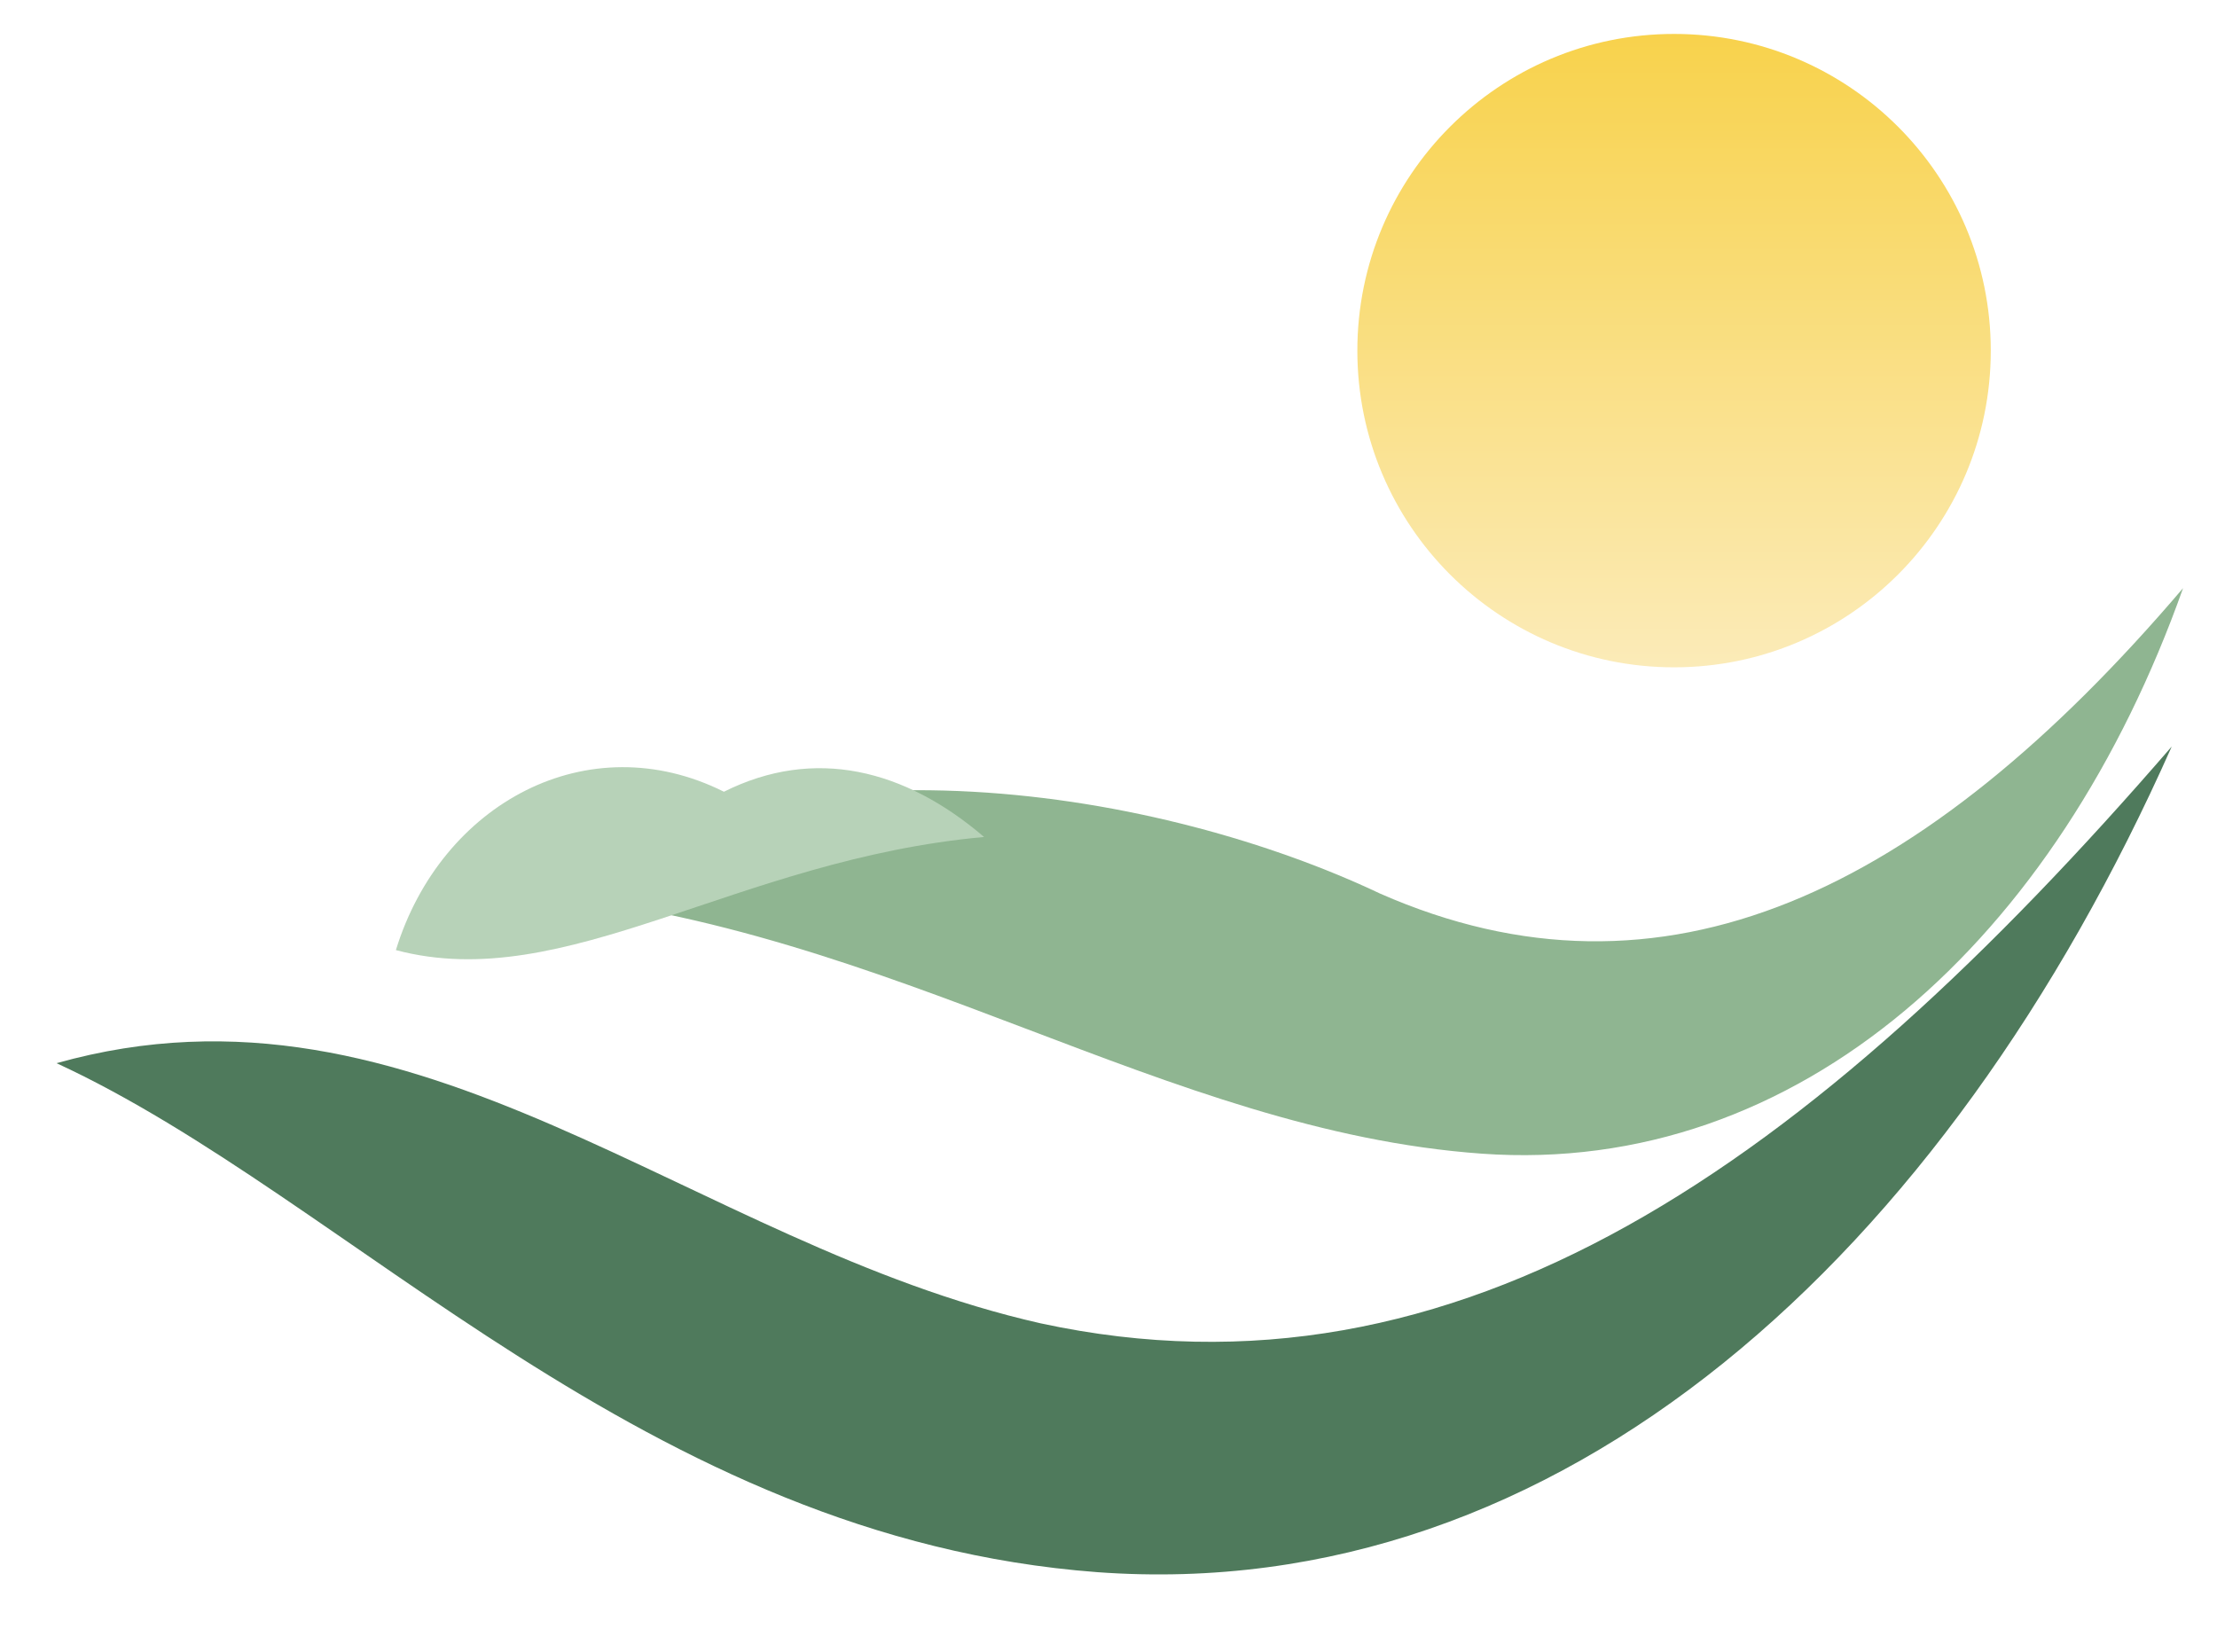
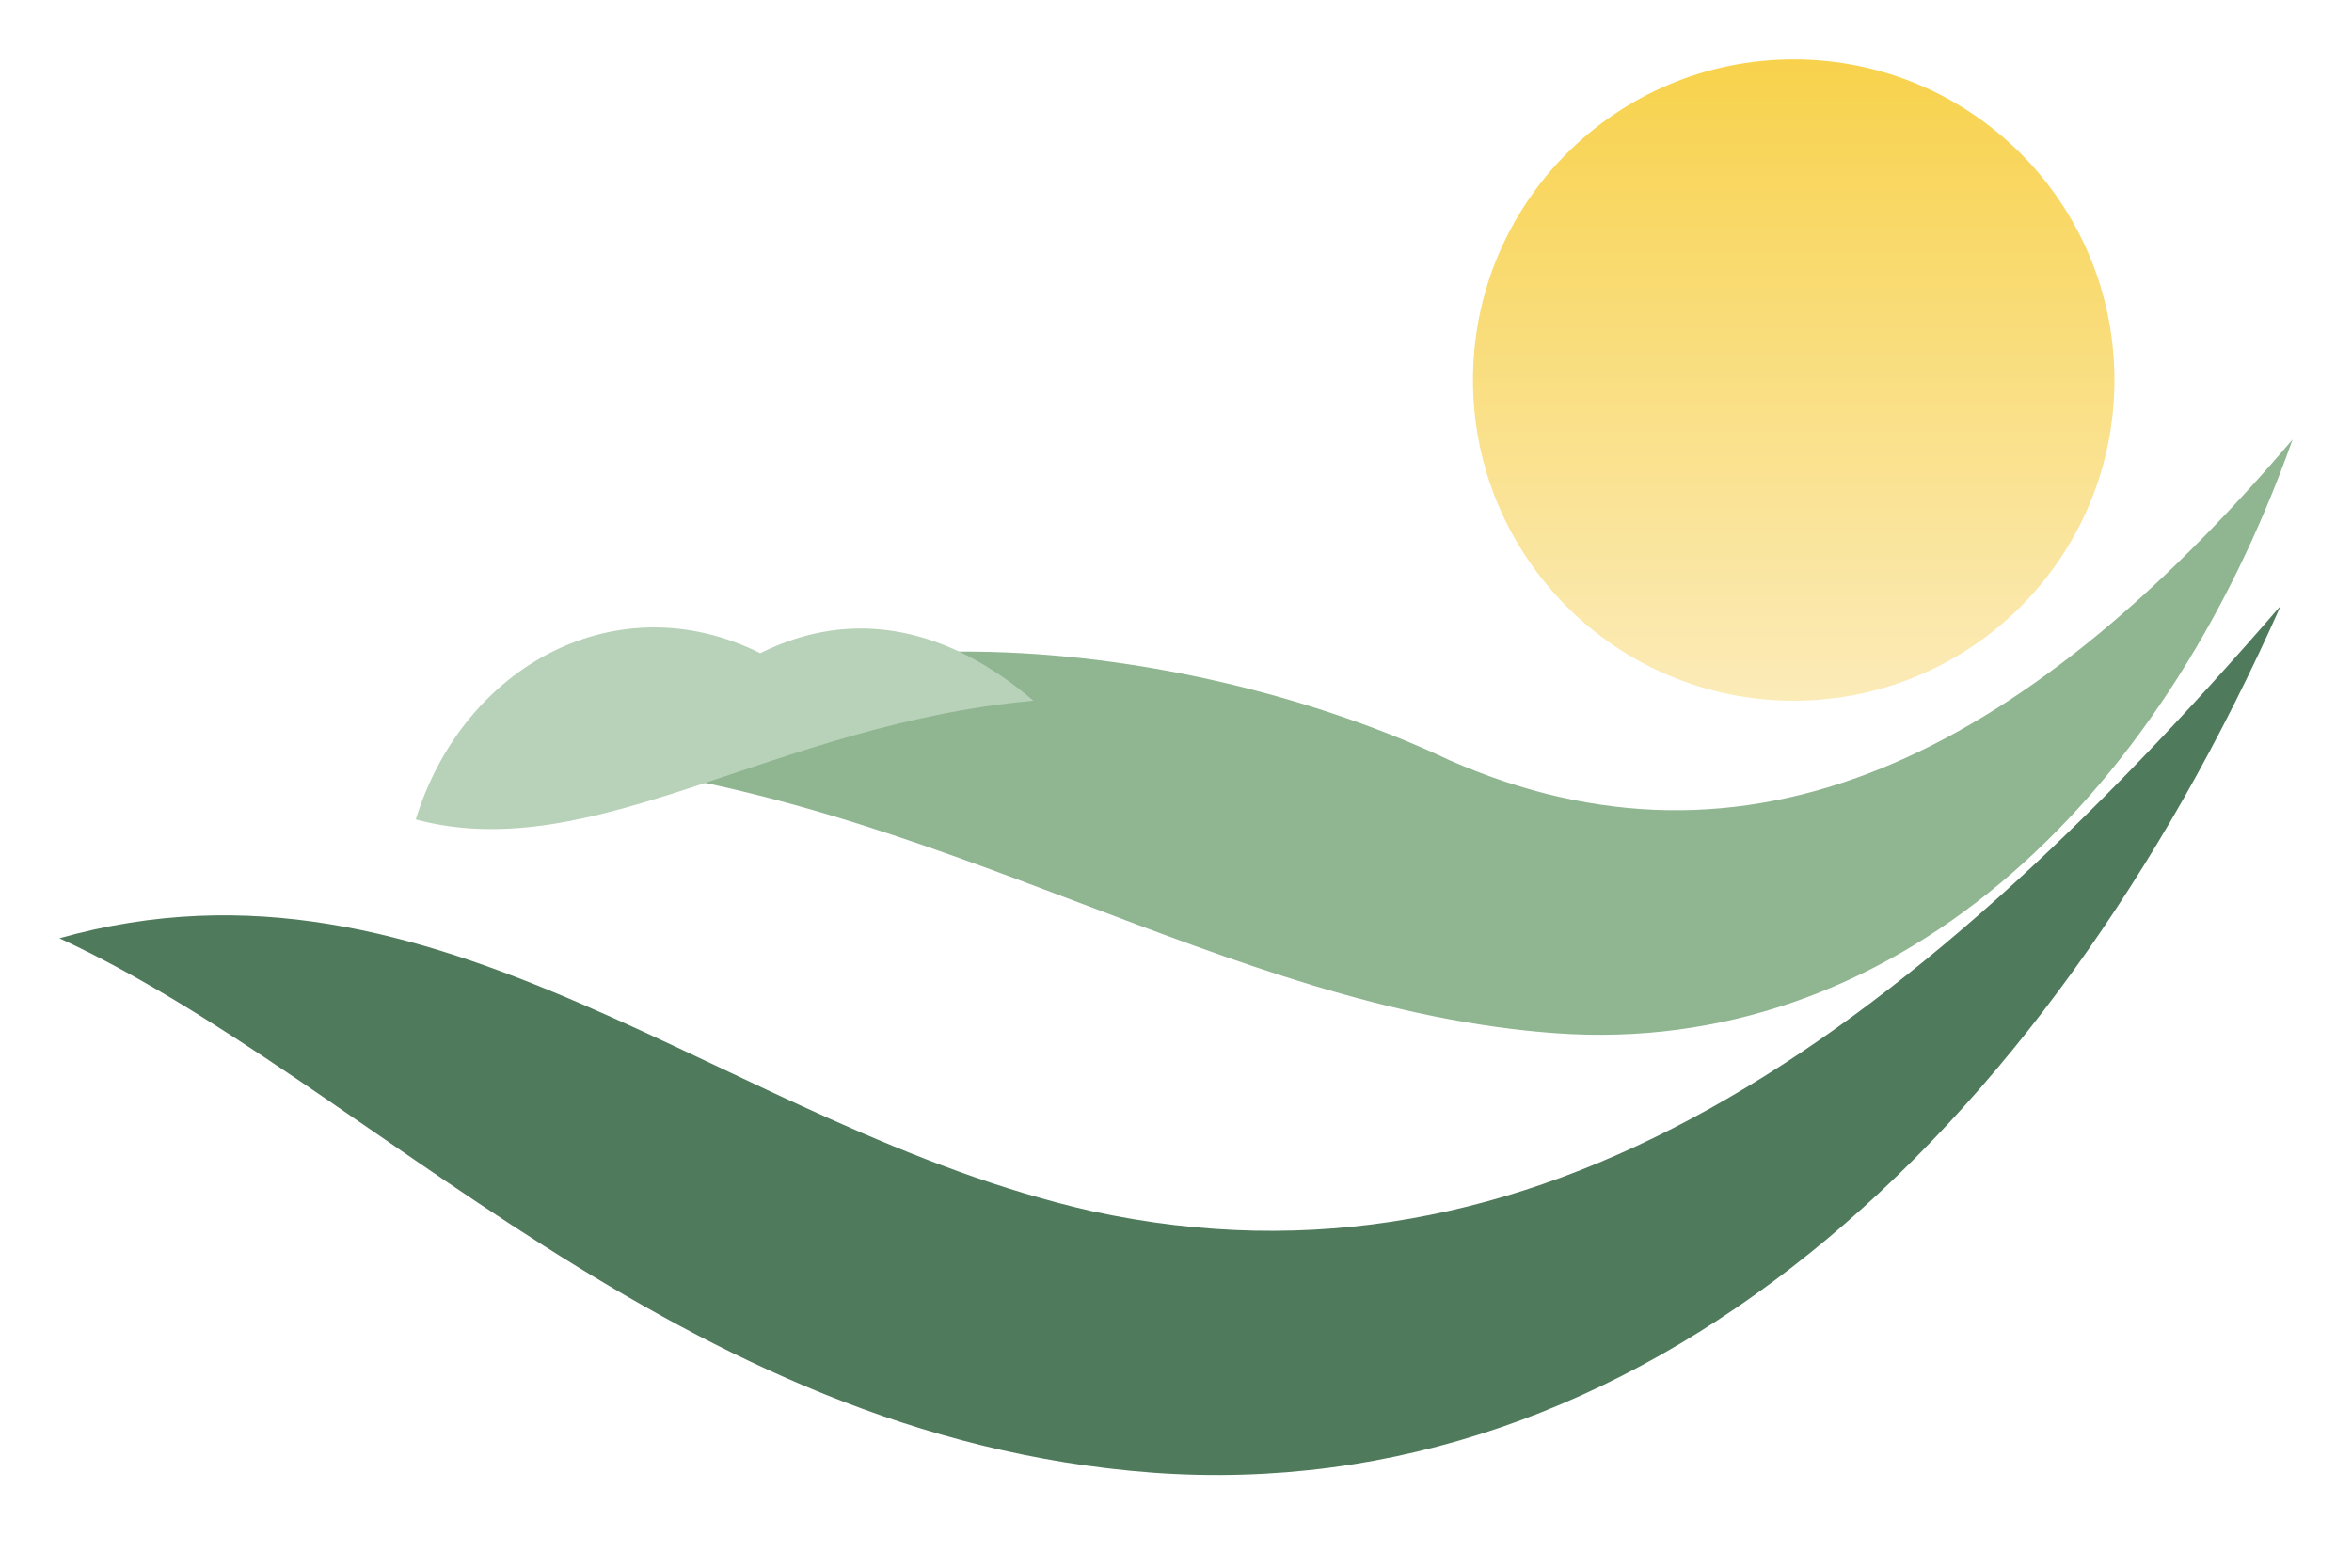
- <svg xmlns="http://www.w3.org/2000/svg" viewBox="56 104 392 292" width="392" height="292">
+ <svg xmlns="http://www.w3.org/2000/svg" viewBox="56 134 396 264" width="396" height="264">
  <defs>
    <linearGradient id="sun" x1="0" y1="0" x2="0" y2="1">
      <stop offset="0" stop-color="#F8D24C" />
      <stop offset="1" stop-color="#FBEBB8" />
    </linearGradient>
  </defs>
-   <circle cx="352" cy="166" r="56" fill="url(#sun)" />
-   <path fill="#8FB591" d="M150 262C196 232 262 244 300 262C350 284 396 262 442 208C420 270 374 312 318 308C262 304 214 268 150 262Z" />
+   <circle cx="358" cy="198" r="54" fill="url(#sun)" />
+   <path fill="#8FB591" fill-opacity="1" d="M150 262C196 232 262 244 300 262C350 284 396 262 442 208C420 270 374 312 318 308C262 304 214 268 150 262Z" />
  <path fill="#4F7A5C" d="M66 292C130 274 178 324 240 338C314 354 376 310 440 236C400 326 332 388 250 382C170 376 118 316 66 292Z" />
-   <path fill="#B7D2B8" d="M126 272C134 246 160 232 184 244C200 236 216 240 230 252C186 256 156 280 126 272Z" />
+   <path fill="#B7D2B8" fill-opacity="1" d="M126 272C134 246 160 232 184 244C200 236 216 240 230 252C186 256 156 280 126 272Z" />
</svg>
